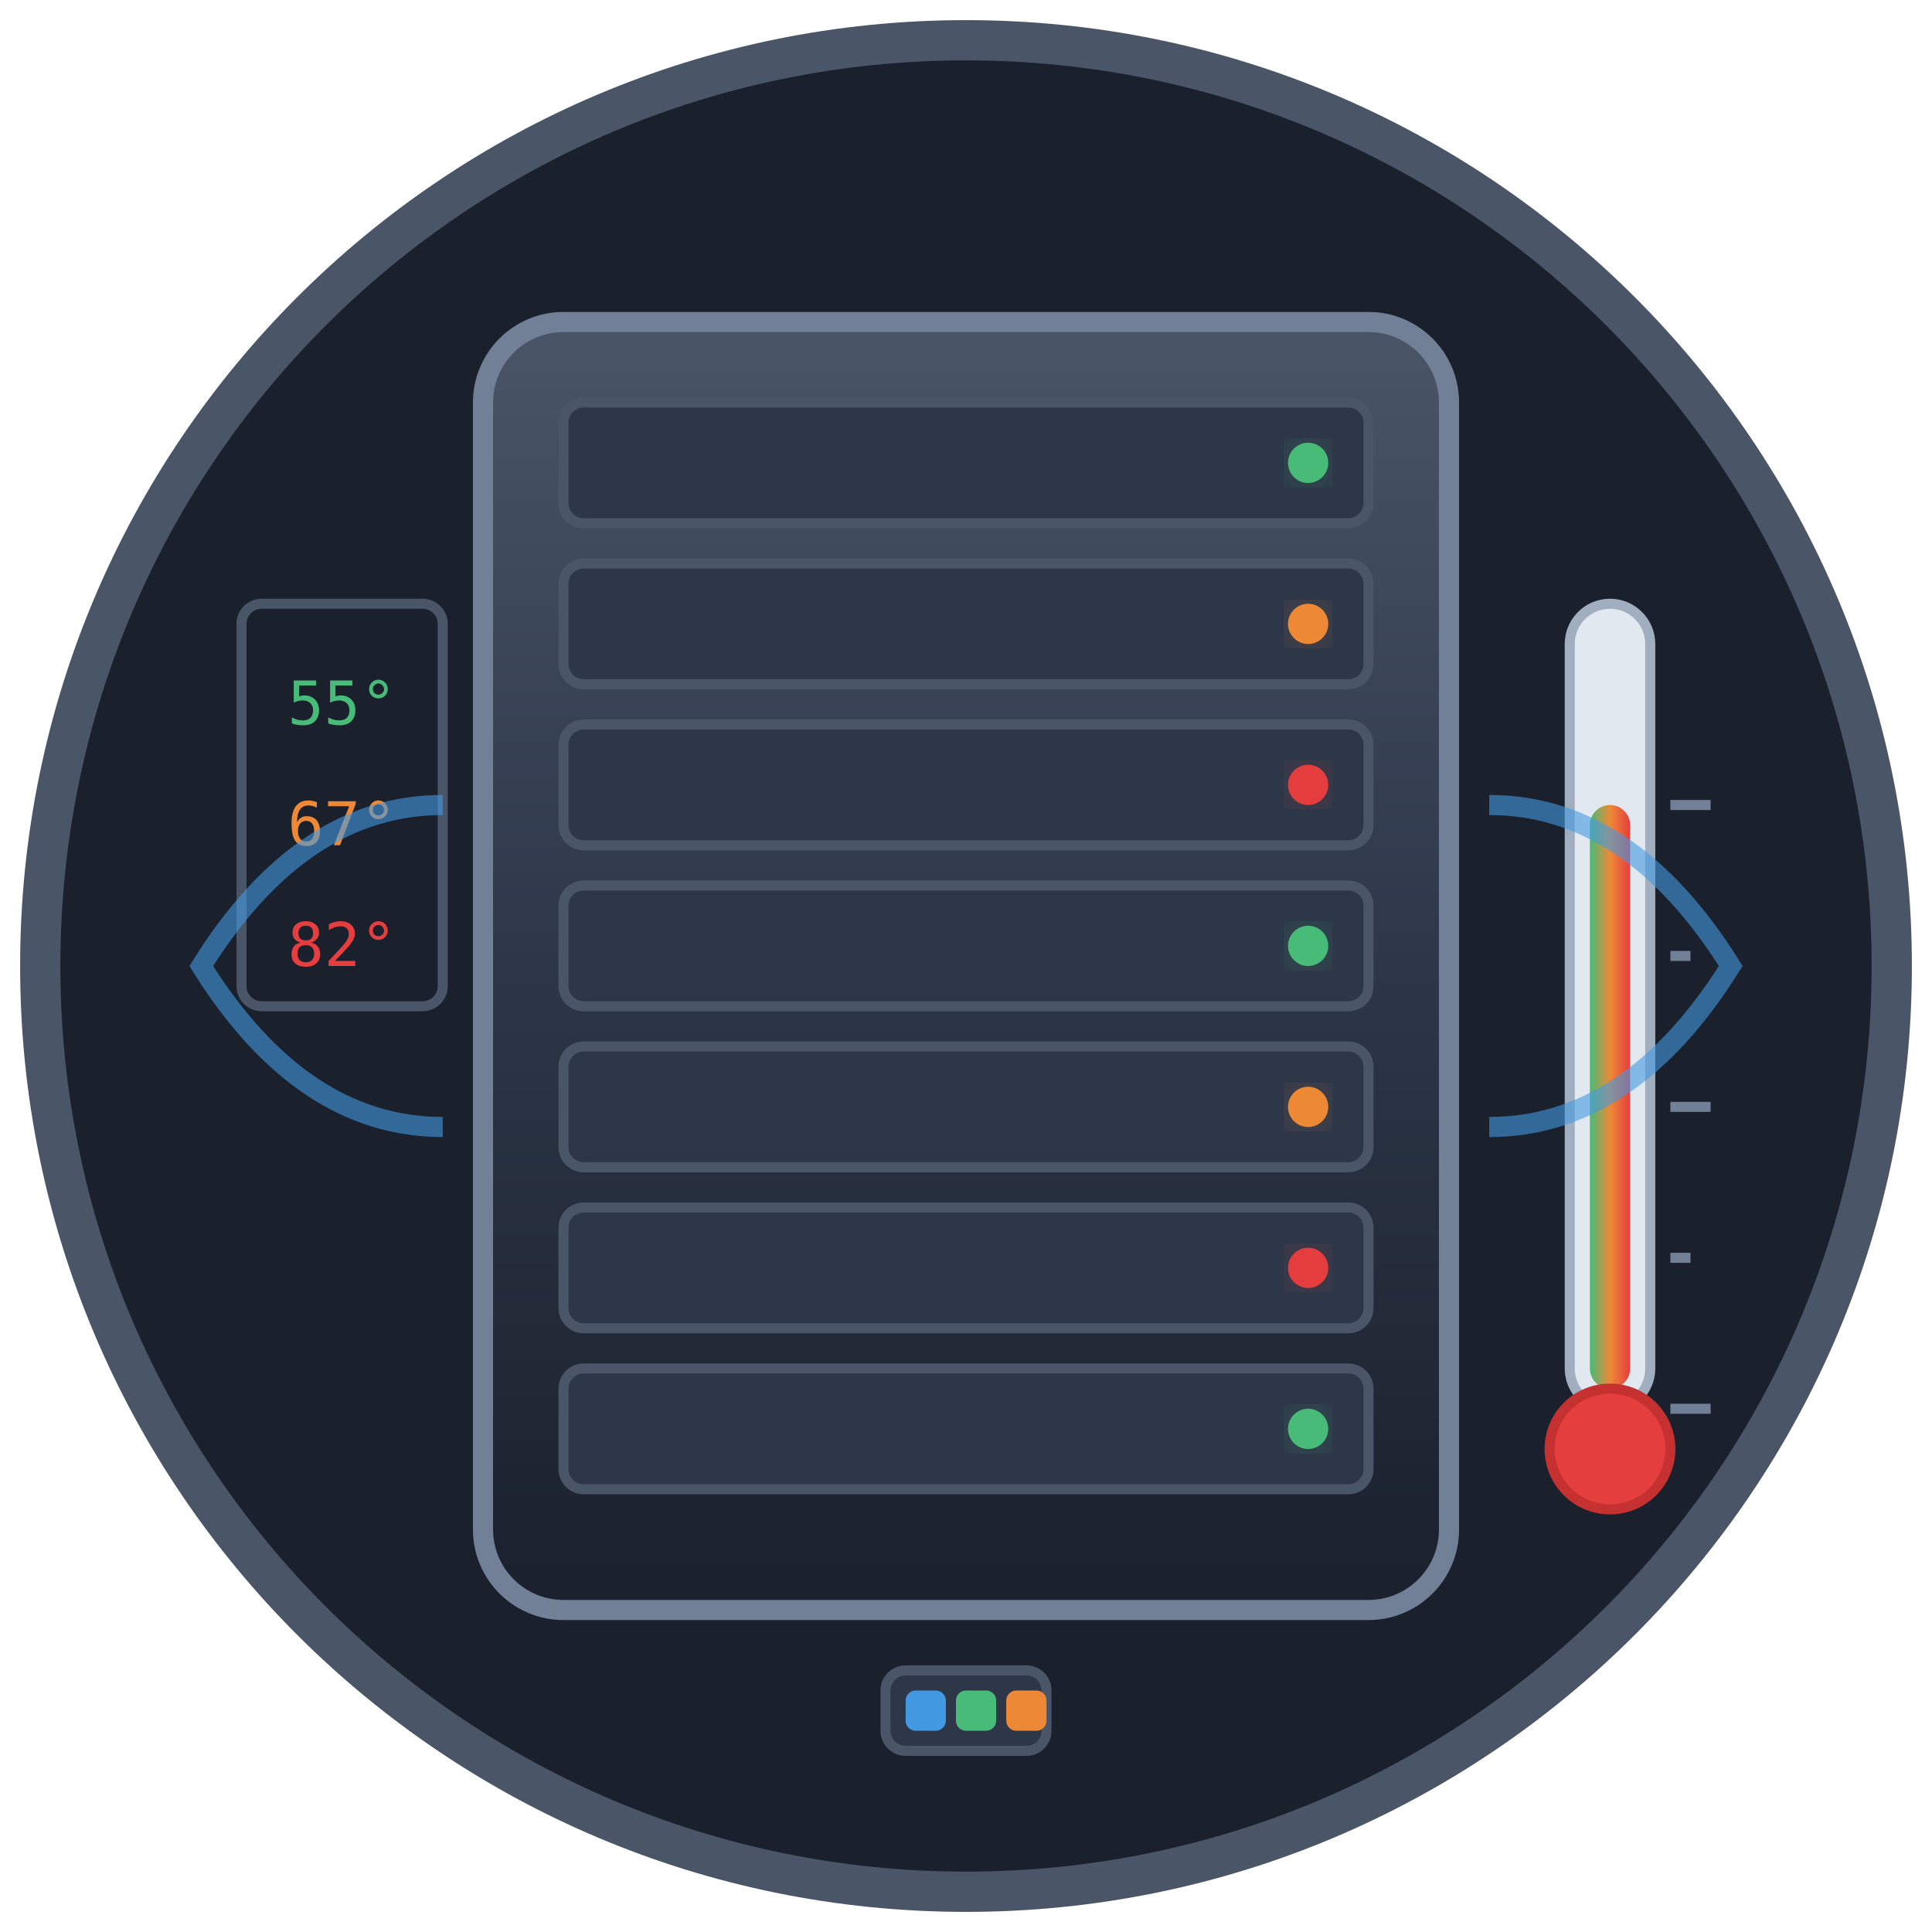
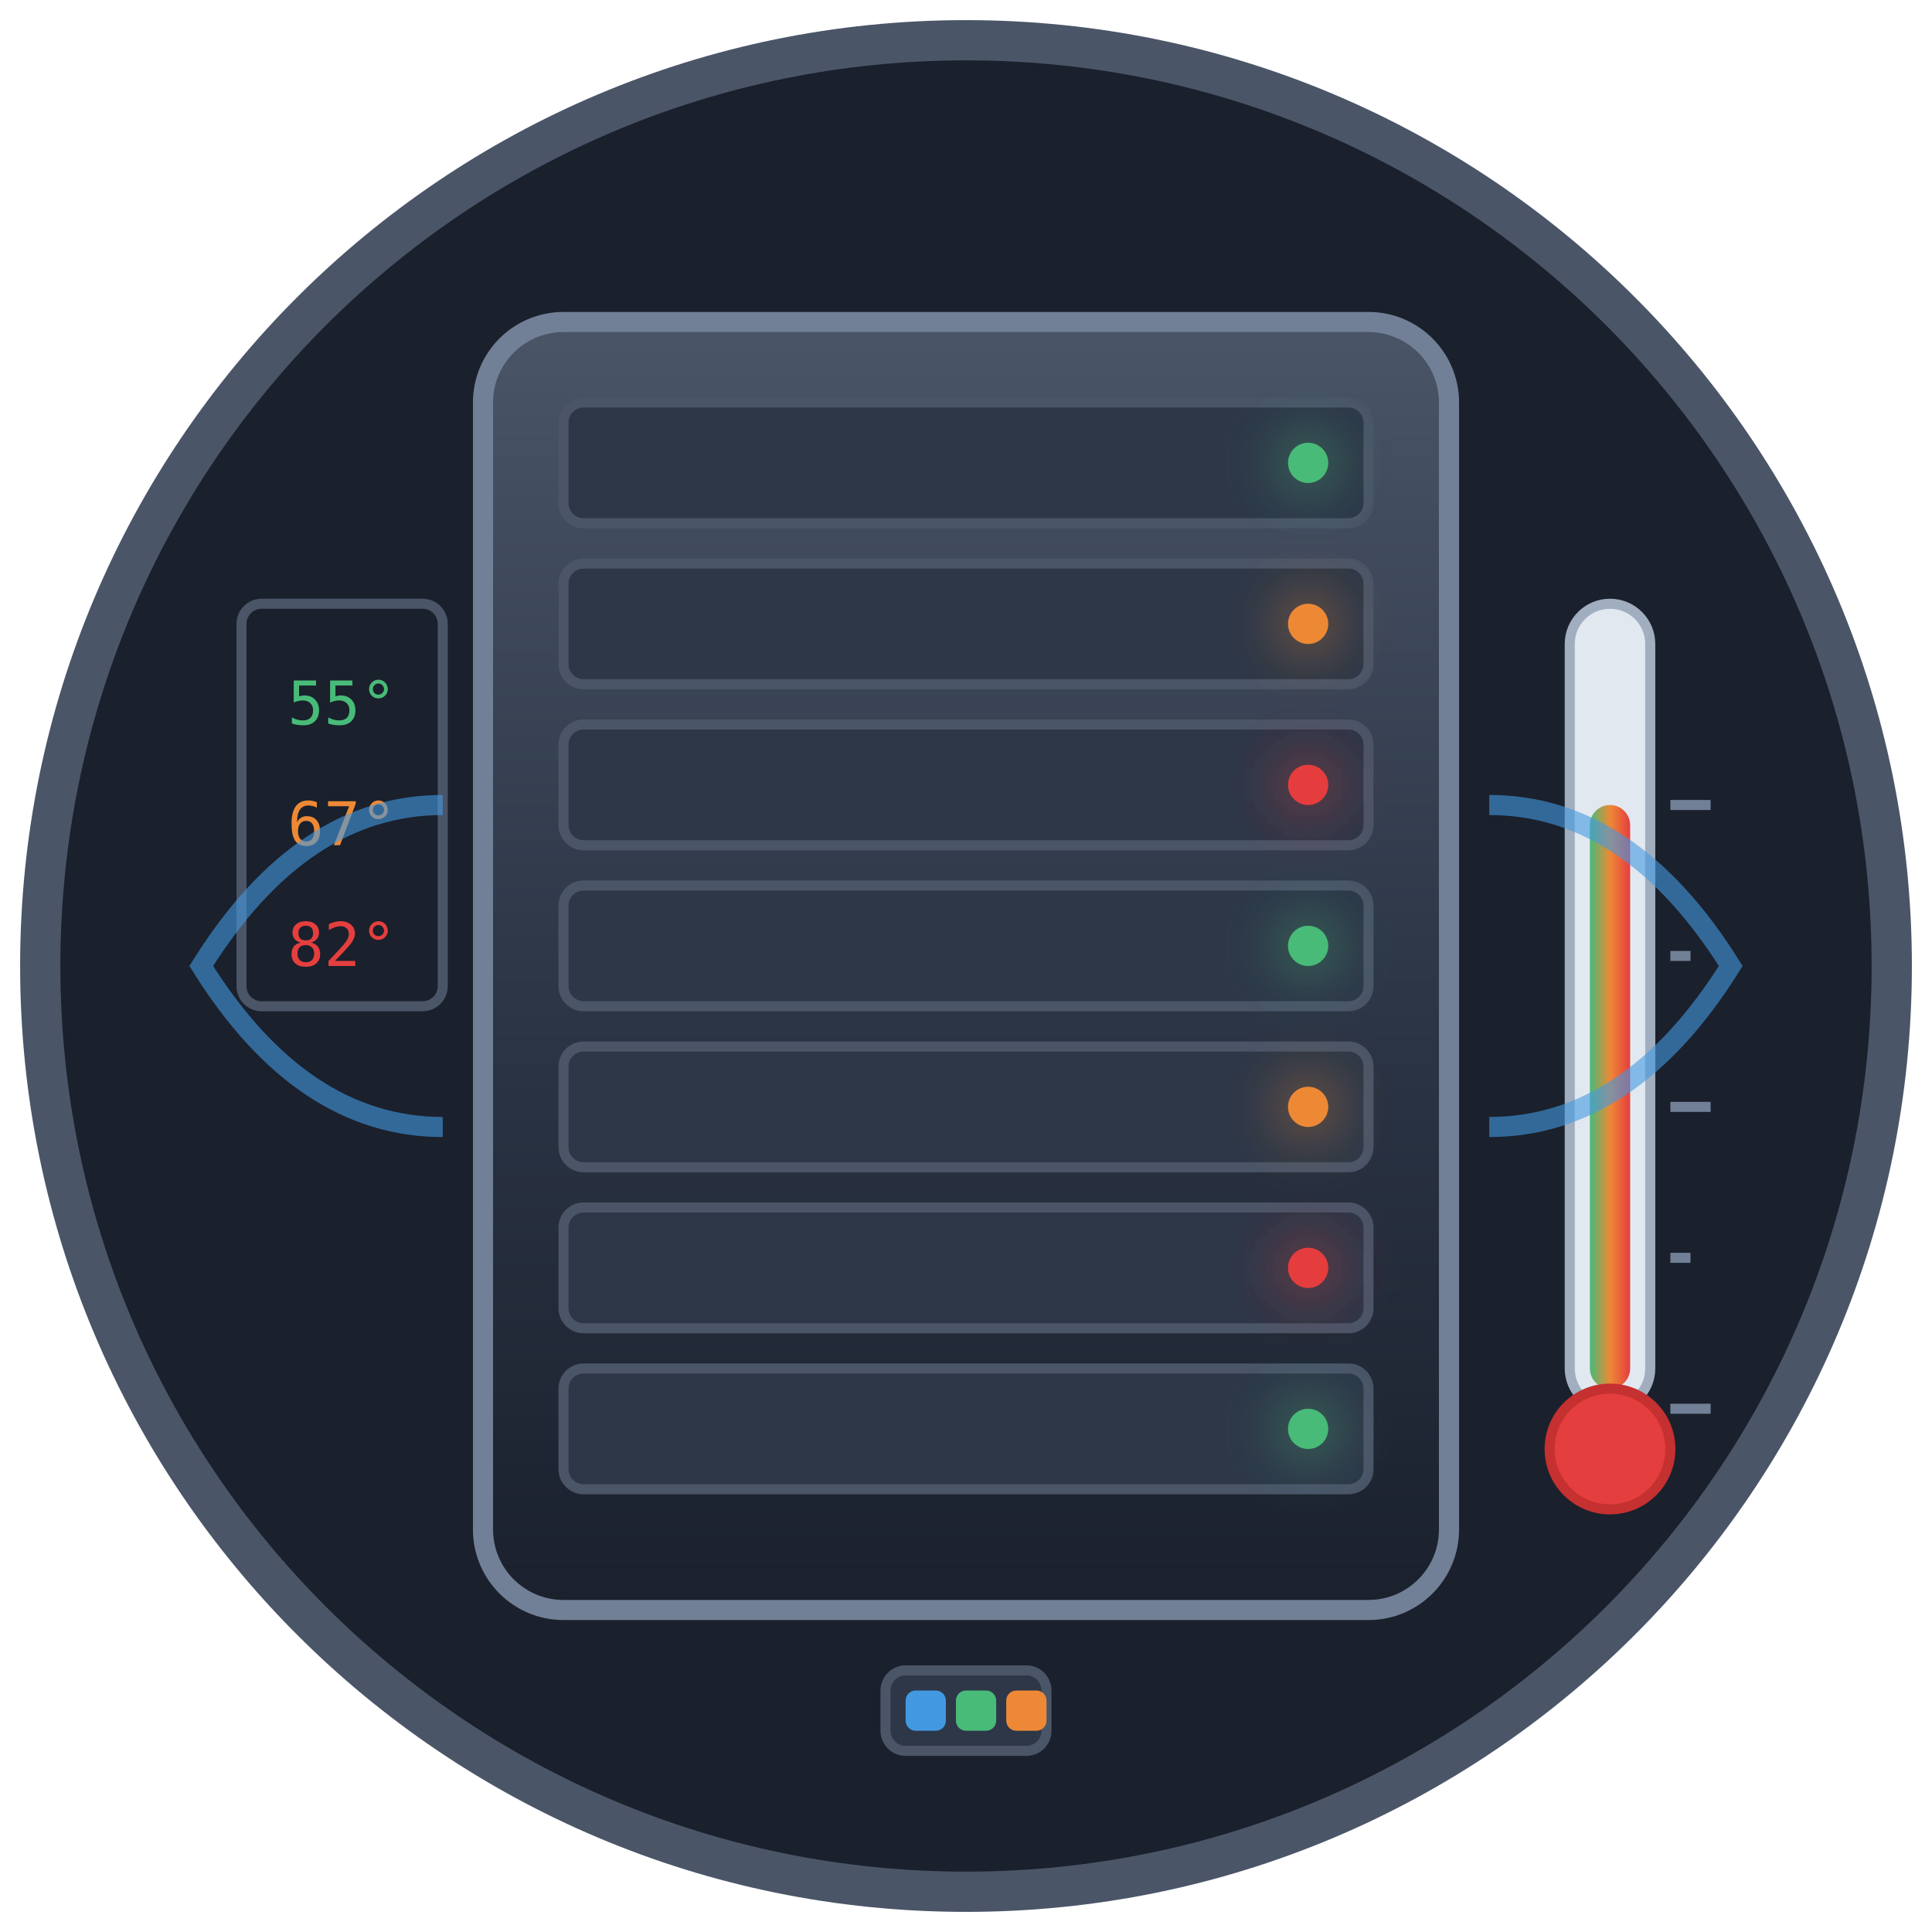
- <svg xmlns="http://www.w3.org/2000/svg" width="192" height="192" viewBox="0 0 192 192">
-   <defs>
+ <svg xmlns="http://www.w3.org/2000/svg" width="192" height="192" viewBox="0 0 192 192" version="1.1" id="svg31">
+   <defs id="defs7">
    <linearGradient id="serverGradient" x1="0%" y1="0%" x2="0%" y2="100%">
-       <stop offset="0%" style="stop-color:#4a5568;stop-opacity:1" />
-       <stop offset="50%" style="stop-color:#2d3748;stop-opacity:1" />
-       <stop offset="100%" style="stop-color:#1a202c;stop-opacity:1" />
+       <stop offset="0%" style="stop-color:#4a5568;stop-opacity:1" id="stop1" />
+       <stop offset="50%" style="stop-color:#2d3748;stop-opacity:1" id="stop2" />
+       <stop offset="100%" style="stop-color:#1a202c;stop-opacity:1" id="stop3" />
    </linearGradient>
    <linearGradient id="tempGradient" x1="0%" y1="0%" x2="100%" y2="0%">
-       <stop offset="0%" style="stop-color:#48bb78;stop-opacity:1" />
-       <stop offset="50%" style="stop-color:#ed8936;stop-opacity:1" />
-       <stop offset="100%" style="stop-color:#e53e3e;stop-opacity:1" />
+       <stop offset="0%" style="stop-color:#48bb78;stop-opacity:1" id="stop4" />
+       <stop offset="50%" style="stop-color:#ed8936;stop-opacity:1" id="stop5" />
+       <stop offset="100%" style="stop-color:#e53e3e;stop-opacity:1" id="stop6" />
    </linearGradient>
-     <filter id="glow">
-       <feGaussianBlur stdDeviation="3" result="coloredBlur" />
-       <feMerge>
-         <feMergeNode in="coloredBlur" />
-         <feMergeNode in="SourceGraphic" />
+     <filter id="glow" x="-1.8" y="-1.8" width="4.6" height="4.6">
+       <feGaussianBlur stdDeviation="3" result="coloredBlur" id="feGaussianBlur6" />
+       <feMerge id="feMerge7">
+         <feMergeNode in="coloredBlur" id="feMergeNode6" />
+         <feMergeNode in="SourceGraphic" id="feMergeNode7" />
      </feMerge>
    </filter>
  </defs>
-   <circle cx="96" cy="96" r="92" fill="#1a202c" stroke="#4a5568" stroke-width="4" />
-   <rect x="48" y="32" width="96" height="128" rx="8" ry="8" fill="url(#serverGradient)" stroke="#718096" stroke-width="2" />
-   <rect x="56" y="40" width="80" height="12" rx="2" fill="#2d3748" stroke="#4a5568" stroke-width="1" />
-   <rect x="56" y="56" width="80" height="12" rx="2" fill="#2d3748" stroke="#4a5568" stroke-width="1" />
-   <rect x="56" y="72" width="80" height="12" rx="2" fill="#2d3748" stroke="#4a5568" stroke-width="1" />
-   <rect x="56" y="88" width="80" height="12" rx="2" fill="#2d3748" stroke="#4a5568" stroke-width="1" />
-   <rect x="56" y="104" width="80" height="12" rx="2" fill="#2d3748" stroke="#4a5568" stroke-width="1" />
-   <rect x="56" y="120" width="80" height="12" rx="2" fill="#2d3748" stroke="#4a5568" stroke-width="1" />
-   <rect x="56" y="136" width="80" height="12" rx="2" fill="#2d3748" stroke="#4a5568" stroke-width="1" />
-   <circle cx="130" cy="46" r="2" fill="#48bb78" filter="url(#glow)" />
-   <circle cx="130" cy="62" r="2" fill="#ed8936" filter="url(#glow)" />
-   <circle cx="130" cy="78" r="2" fill="#e53e3e" filter="url(#glow)" />
-   <circle cx="130" cy="94" r="2" fill="#48bb78" filter="url(#glow)" />
-   <circle cx="130" cy="110" r="2" fill="#ed8936" filter="url(#glow)" />
-   <circle cx="130" cy="126" r="2" fill="#e53e3e" filter="url(#glow)" />
-   <circle cx="130" cy="142" r="2" fill="#48bb78" filter="url(#glow)" />
-   <g transform="translate(160, 60)">
-     <rect x="-4" y="0" width="8" height="80" rx="4" fill="#e2e8f0" stroke="#a0aec0" stroke-width="1" />
-     <rect x="-2" y="20" width="4" height="58" rx="2" fill="url(#tempGradient)" />
-     <circle cx="0" cy="84" r="6" fill="#e53e3e" stroke="#c53030" stroke-width="1" />
-     <line x1="6" y1="20" x2="10" y2="20" stroke="#718096" stroke-width="1" />
-     <line x1="6" y1="35" x2="8" y2="35" stroke="#718096" stroke-width="1" />
-     <line x1="6" y1="50" x2="10" y2="50" stroke="#718096" stroke-width="1" />
-     <line x1="6" y1="65" x2="8" y2="65" stroke="#718096" stroke-width="1" />
-     <line x1="6" y1="80" x2="10" y2="80" stroke="#718096" stroke-width="1" />
+   <circle cx="96" cy="96" r="92" fill="#1a202c" stroke="#4a5568" stroke-width="4" id="circle7" />
+   <rect x="48" y="32" width="96" height="128" rx="8" ry="8" fill="url(#serverGradient)" stroke="#718096" stroke-width="2" id="rect7" />
+   <rect x="56" y="40" width="80" height="12" rx="2" fill="#2d3748" stroke="#4a5568" stroke-width="1" id="rect8" />
+   <rect x="56" y="56" width="80" height="12" rx="2" fill="#2d3748" stroke="#4a5568" stroke-width="1" id="rect9" />
+   <rect x="56" y="72" width="80" height="12" rx="2" fill="#2d3748" stroke="#4a5568" stroke-width="1" id="rect10" />
+   <rect x="56" y="88" width="80" height="12" rx="2" fill="#2d3748" stroke="#4a5568" stroke-width="1" id="rect11" />
+   <rect x="56" y="104" width="80" height="12" rx="2" fill="#2d3748" stroke="#4a5568" stroke-width="1" id="rect12" />
+   <rect x="56" y="120" width="80" height="12" rx="2" fill="#2d3748" stroke="#4a5568" stroke-width="1" id="rect13" />
+   <rect x="56" y="136" width="80" height="12" rx="2" fill="#2d3748" stroke="#4a5568" stroke-width="1" id="rect14" />
+   <circle cx="130" cy="46" r="2" fill="#48bb78" filter="url(#glow)" id="circle14" />
+   <circle cx="130" cy="62" r="2" fill="#ed8936" filter="url(#glow)" id="circle15" />
+   <circle cx="130" cy="78" r="2" fill="#e53e3e" filter="url(#glow)" id="circle16" />
+   <circle cx="130" cy="94" r="2" fill="#48bb78" filter="url(#glow)" id="circle17" />
+   <circle cx="130" cy="110" r="2" fill="#ed8936" filter="url(#glow)" id="circle18" />
+   <circle cx="130" cy="126" r="2" fill="#e53e3e" filter="url(#glow)" id="circle19" />
+   <circle cx="130" cy="142" r="2" fill="#48bb78" filter="url(#glow)" id="circle20" />
+   <g transform="translate(160, 60)" id="g25">
+     <rect x="-4" y="0" width="8" height="80" rx="4" fill="#e2e8f0" stroke="#a0aec0" stroke-width="1" id="rect20" />
+     <rect x="-2" y="20" width="4" height="58" rx="2" fill="url(#tempGradient)" id="rect21" />
+     <circle cx="0" cy="84" r="6" fill="#e53e3e" stroke="#c53030" stroke-width="1" id="circle21" />
+     <line x1="6" y1="20" x2="10" y2="20" stroke="#718096" stroke-width="1" id="line21" />
+     <line x1="6" y1="35" x2="8" y2="35" stroke="#718096" stroke-width="1" id="line22" />
+     <line x1="6" y1="50" x2="10" y2="50" stroke="#718096" stroke-width="1" id="line23" />
+     <line x1="6" y1="65" x2="8" y2="65" stroke="#718096" stroke-width="1" id="line24" />
+     <line x1="6" y1="80" x2="10" y2="80" stroke="#718096" stroke-width="1" id="line25" />
  </g>
-   <g transform="translate(24, 60)">
-     <rect x="0" y="0" width="20" height="40" rx="2" fill="#1a202c" stroke="#4a5568" stroke-width="1" />
-     <text x="10" y="12" text-anchor="middle" font-family="monospace" font-size="6" fill="#48bb78">55°</text>
-     <text x="10" y="24" text-anchor="middle" font-family="monospace" font-size="6" fill="#ed8936">67°</text>
-     <text x="10" y="36" text-anchor="middle" font-family="monospace" font-size="6" fill="#e53e3e">82°</text>
+   <g transform="translate(24, 60)" id="g27">
+     <rect x="0" y="0" width="20" height="40" rx="2" fill="#1a202c" stroke="#4a5568" stroke-width="1" id="rect25" />
+     <text x="10" y="12" text-anchor="middle" font-family="monospace" font-size="6" fill="#48bb78" id="text25">55°</text>
+     <text x="10" y="24" text-anchor="middle" font-family="monospace" font-size="6" fill="#ed8936" id="text26">67°</text>
+     <text x="10" y="36" text-anchor="middle" font-family="monospace" font-size="6" fill="#e53e3e" id="text27">82°</text>
  </g>
-   <path d="M 44 80 Q 30 80 20 96 Q 30 112 44 112" stroke="#4299e1" stroke-width="2" fill="none" opacity="0.6" />
-   <path d="M 148 80 Q 162 80 172 96 Q 162 112 148 112" stroke="#4299e1" stroke-width="2" fill="none" opacity="0.6" />
-   <g transform="translate(96, 170)">
-     <rect x="-8" y="-4" width="16" height="8" rx="2" fill="#2d3748" stroke="#4a5568" stroke-width="1" />
-     <rect x="-6" y="-2" width="4" height="4" rx="1" fill="#4299e1" />
-     <rect x="-1" y="-2" width="4" height="4" rx="1" fill="#48bb78" />
-     <rect x="4" y="-2" width="4" height="4" rx="1" fill="#ed8936" />
+   <path d="M 44 80 Q 30 80 20 96 Q 30 112 44 112" stroke="#4299e1" stroke-width="2" fill="none" opacity="0.6" id="path27" />
+   <path d="M 148 80 Q 162 80 172 96 Q 162 112 148 112" stroke="#4299e1" stroke-width="2" fill="none" opacity="0.6" id="path28" />
+   <g transform="translate(96, 170)" id="g31">
+     <rect x="-8" y="-4" width="16" height="8" rx="2" fill="#2d3748" stroke="#4a5568" stroke-width="1" id="rect28" />
+     <rect x="-6" y="-2" width="4" height="4" rx="1" fill="#4299e1" id="rect29" />
+     <rect x="-1" y="-2" width="4" height="4" rx="1" fill="#48bb78" id="rect30" />
+     <rect x="4" y="-2" width="4" height="4" rx="1" fill="#ed8936" id="rect31" />
  </g>
</svg>
